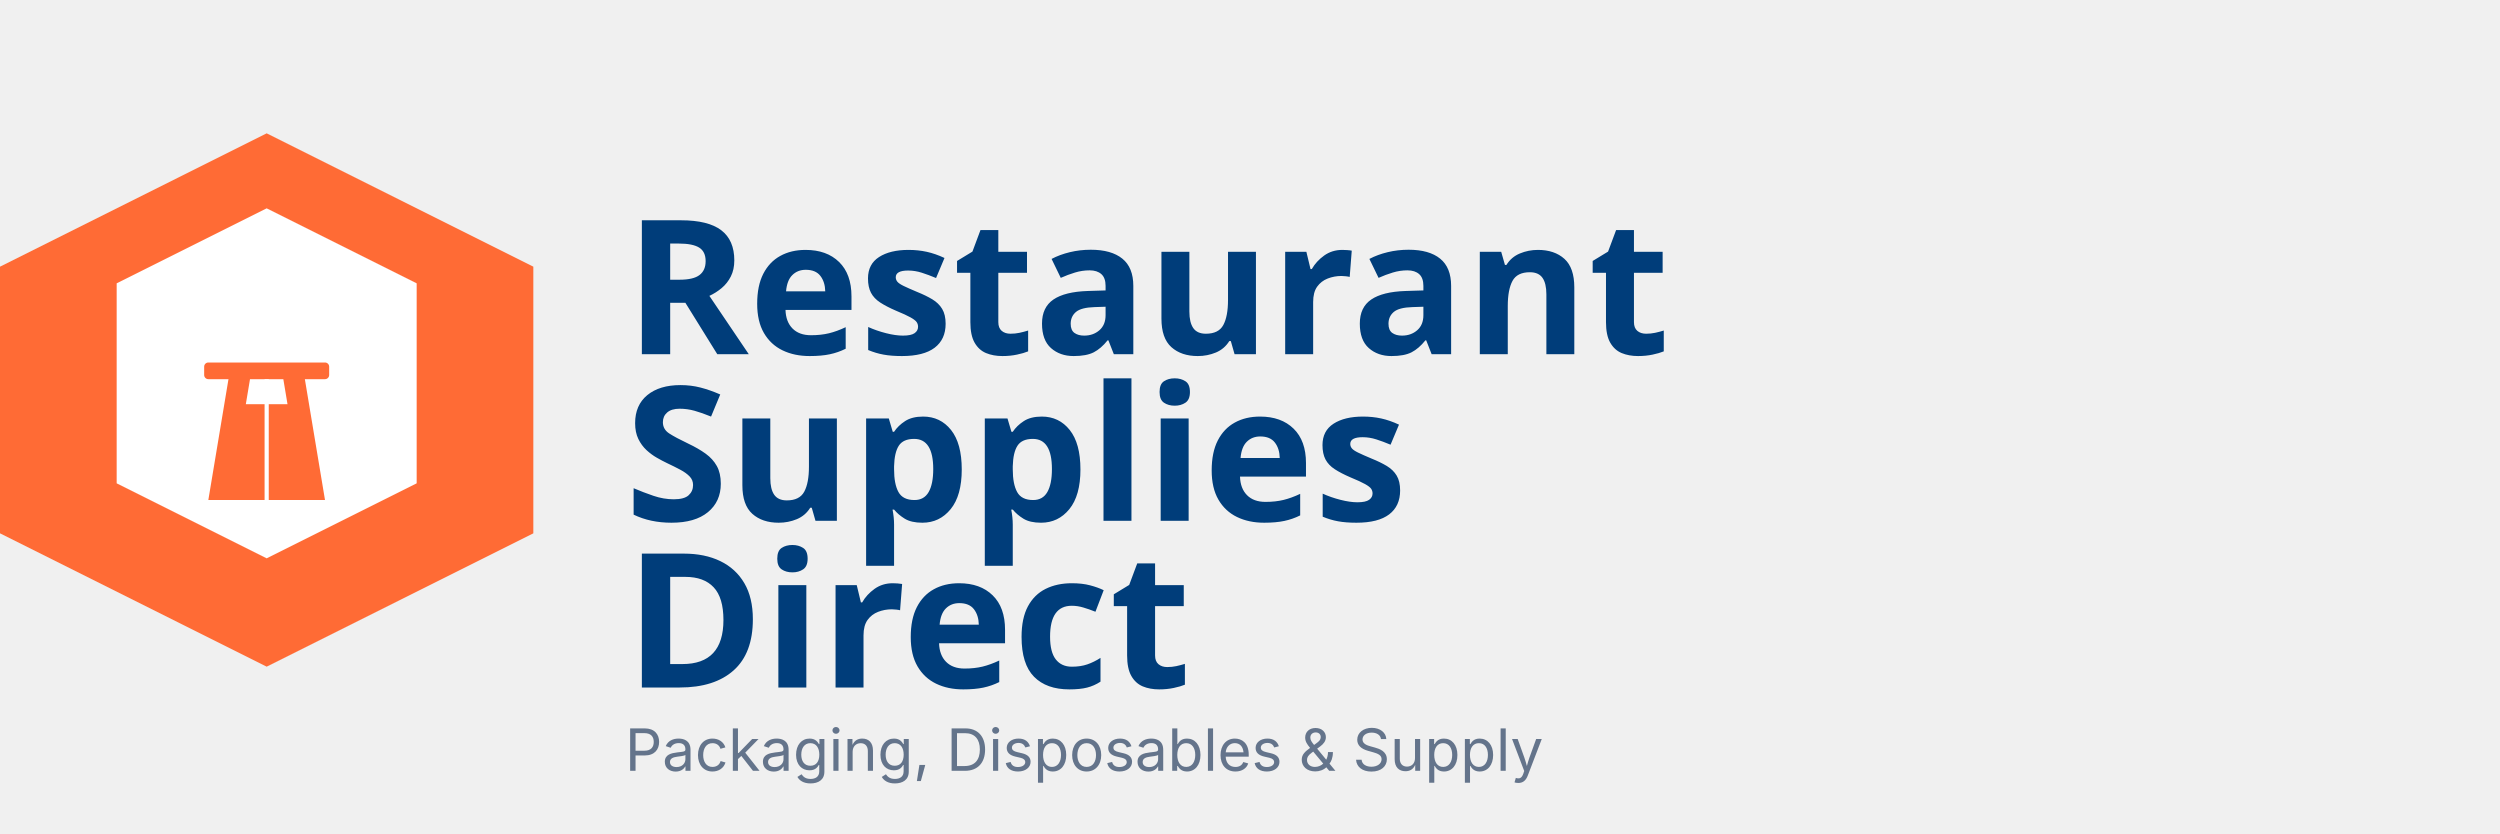
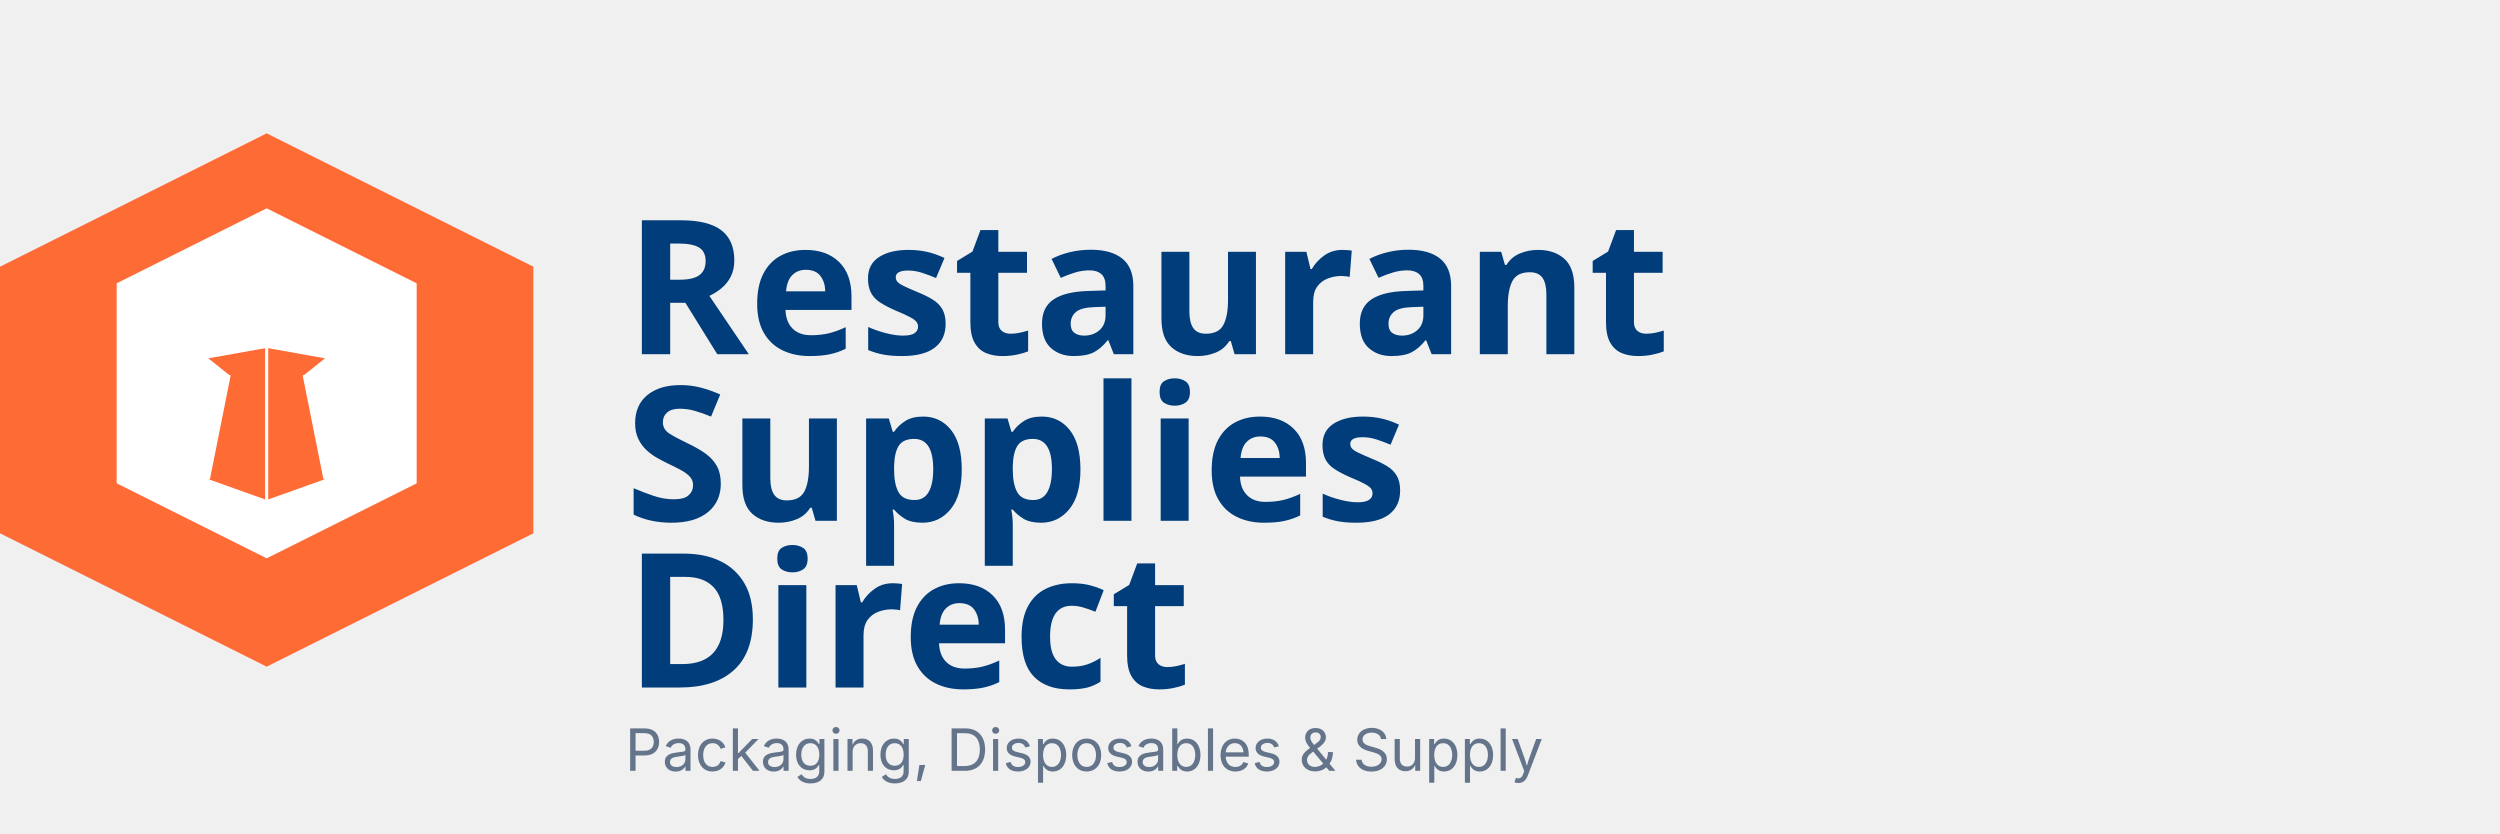
<svg xmlns="http://www.w3.org/2000/svg" width="1200" height="400" viewBox="0 0 1200 400" fill="none">
  <path d="M128 64L256 128V256L128 320L0 256V128L128 64Z" fill="#FF6B35" />
  <path d="M128 100L200 136V232L128 268L56 232V136L128 100Z" fill="white" />
-   <path d="M110 180L100 240H156L146 180H110Z" fill="#FF6B35" />
-   <rect x="98" y="174" width="60" height="8" rx="2" fill="#FF6B35" />
-   <path d="M120 182L118 194H138L136 182H120Z" fill="white" />
-   <line x1="128" y1="182" x2="128" y2="240" stroke="white" stroke-width="2" />
+   <path d="M110 180L100 230L128 240L156 230L146 180Z" fill="#FF6B35" />
+   <path d="M110 180L100 172L128 167L156 172L146 180Z" fill="#FF6B35" />
+   <line x1="110" y1="180" x2="100" y2="230" stroke="white" stroke-width="1.5" />
+   <line x1="146" y1="180" x2="156" y2="230" stroke="white" stroke-width="1.5" />
+   <line x1="128" y1="167" x2="128" y2="240" stroke="white" stroke-width="1.5" />
  <text x="300" y="170" font-family="Plus Jakarta Sans, sans-serif" font-size="90" font-weight="700" fill="#003D7A">Restaurant</text>
  <text x="300" y="250" font-family="Plus Jakarta Sans, sans-serif" font-size="90" font-weight="700" fill="#003D7A">Supplies</text>
  <text x="300" y="330" font-family="Plus Jakarta Sans, sans-serif" font-size="90" font-weight="700" fill="#003D7A">Direct</text>
  <text x="300" y="370" font-family="Inter, sans-serif" font-size="28" font-weight="400" fill="#64748B">Packaging, Disposables &amp; Supply</text>
</svg>
